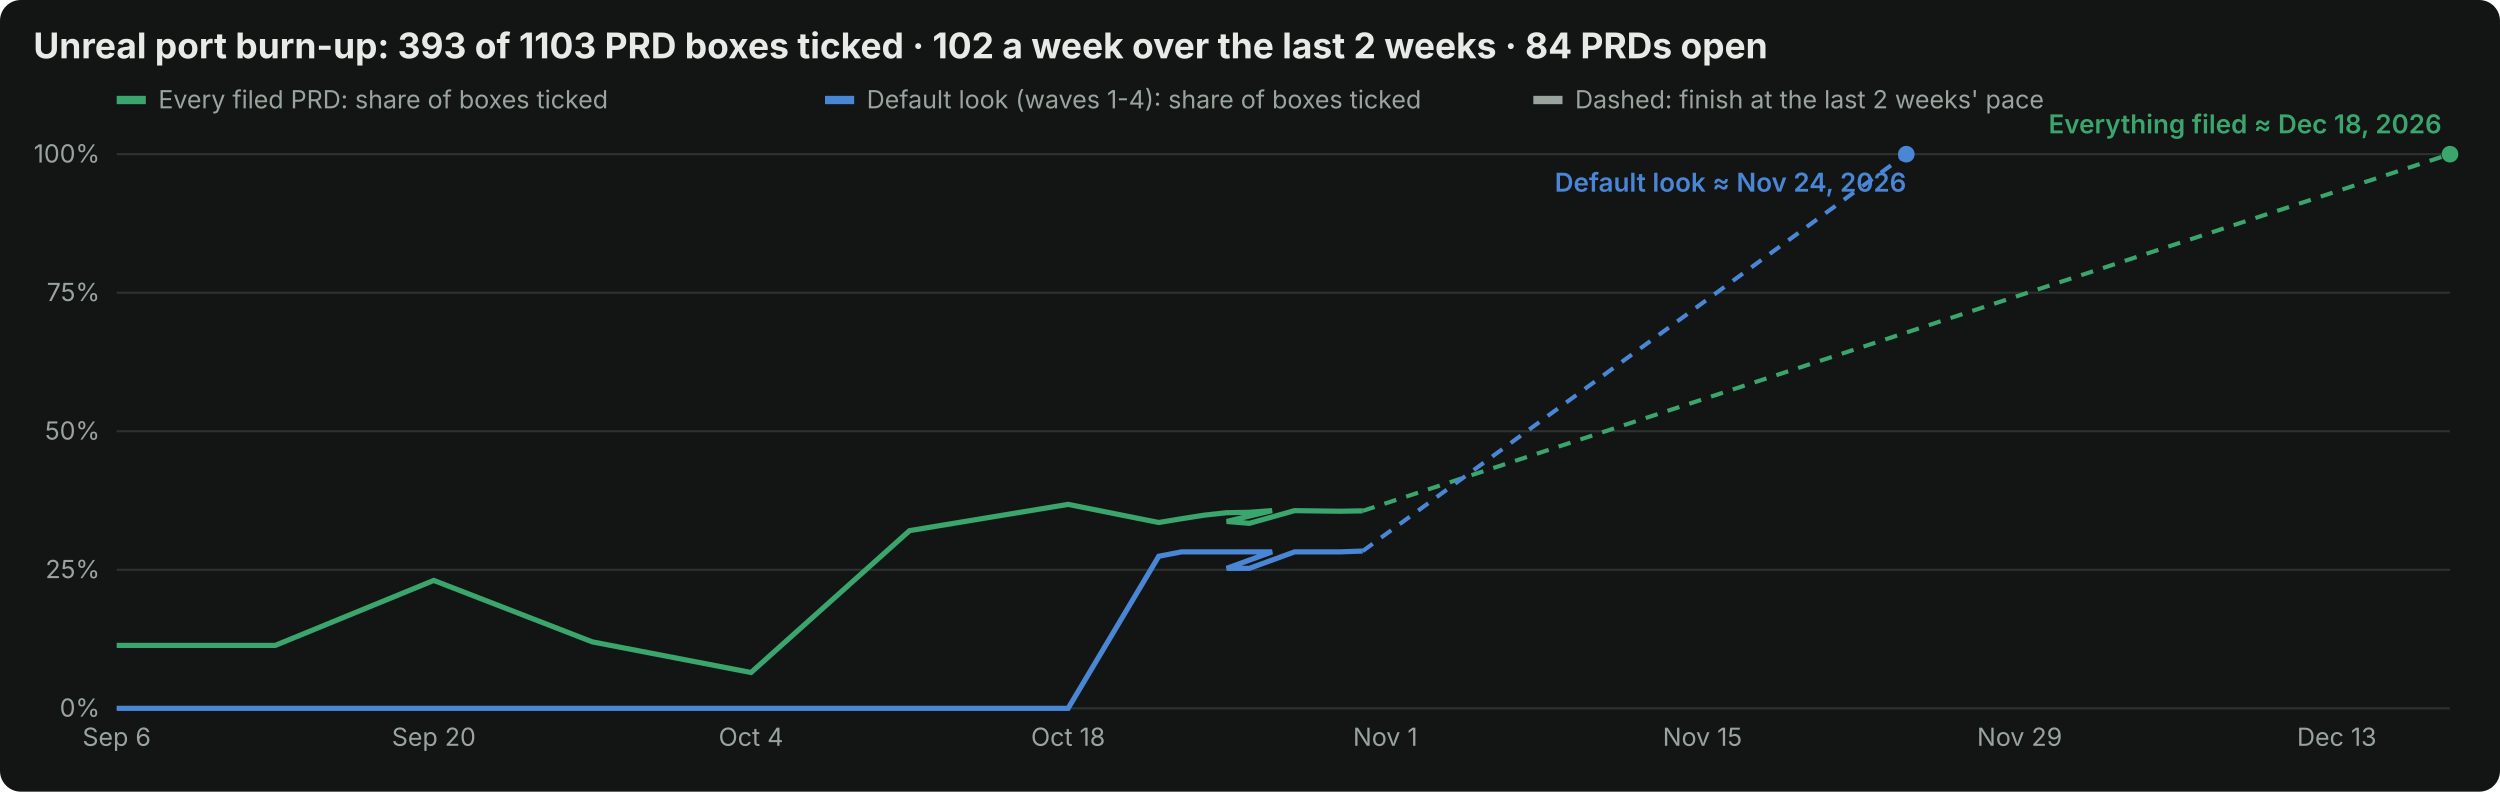
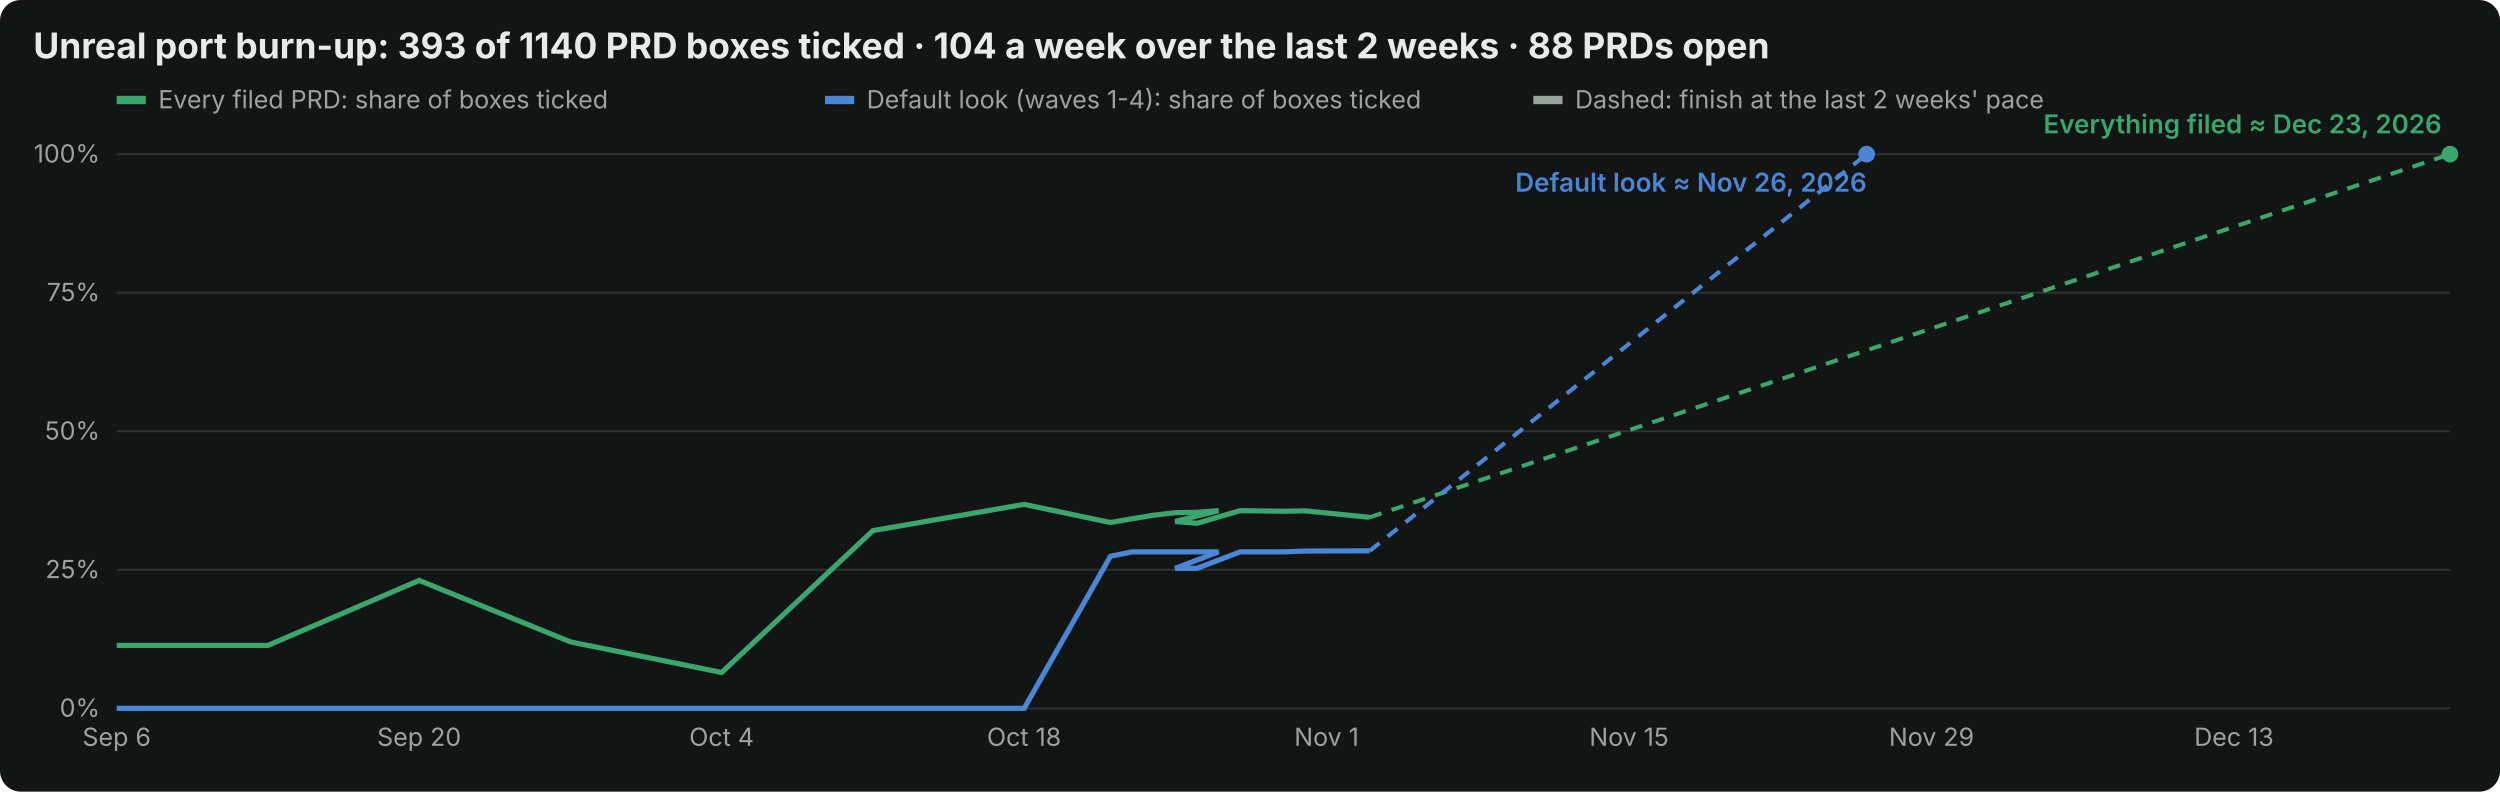
<svg xmlns="http://www.w3.org/2000/svg" viewBox="0 0 1200 380" width="1200" height="380" font-family="system-ui, -apple-system, Segoe UI, sans-serif">
  <style>.h{fill:#e7ebe8;font-size:17px;font-weight:700}.t{fill:#9aa49f;font-size:12px}.e{font-size:12.5px;font-weight:600}</style>
  <rect width="1200" height="380" rx="10" fill="#121513" />
-   <text x="16" y="28" class="h">Unreal port burn-up: 393 of 1103 PRD boxes ticked · 102 a week over the last 2 weeks · 84 PRDs open</text>
+   <text x="16" y="28" class="h">Unreal port burn-up: 393 of 1140 PRD boxes ticked · 104 a week over the last 2 weeks · 88 PRDs open</text>
  <rect x="56" y="46" width="14" height="4" fill="#3aa56c" />
  <text x="76" y="52" class="t">Every filed PRD: share of boxes ticked</text>
  <rect x="396" y="46" width="14" height="4" fill="#4a86d6" />
  <text x="416" y="52" class="t">Default look (waves 1-4): share of boxes ticked</text>
  <rect x="736" y="46" width="14" height="4" fill="#9aa49f" />
  <text x="756" y="52" class="t">Dashed: finish at the last 2 weeks' pace</text>
  <line x1="56" x2="1176" y1="340" y2="340" stroke="#2c322f" />
  <text x="48" y="344" class="t" text-anchor="end">0%</text>
  <line x1="56" x2="1176" y1="273.5" y2="273.5" stroke="#2c322f" />
  <text x="48" y="277.5" class="t" text-anchor="end">25%</text>
  <line x1="56" x2="1176" y1="207" y2="207" stroke="#2c322f" />
  <text x="48" y="211" class="t" text-anchor="end">50%</text>
  <line x1="56" x2="1176" y1="140.5" y2="140.5" stroke="#2c322f" />
  <text x="48" y="144.5" class="t" text-anchor="end">75%</text>
  <line x1="56" x2="1176" y1="74" y2="74" stroke="#2c322f" />
  <text x="48" y="78" class="t" text-anchor="end">100%</text>
  <text x="56" y="358" class="t" text-anchor="middle">Sep 6</text>
-   <text x="208.233" y="358" class="t" text-anchor="middle">Sep 20</text>
-   <text x="360.466" y="358" class="t" text-anchor="middle">Oct 4</text>
-   <text x="512.699" y="358" class="t" text-anchor="middle">Oct 18</text>
-   <text x="664.932" y="358" class="t" text-anchor="middle">Nov 1</text>
-   <text x="817.165" y="358" class="t" text-anchor="middle">Nov 15</text>
-   <text x="969.398" y="358" class="t" text-anchor="middle">Nov 29</text>
-   <text x="1121.631" y="358" class="t" text-anchor="middle">Dec 13</text>
-   <path d="M56.0,309.8L132.1,309.8L208.2,278.6L284.3,308.1L360.5,322.8L436.6,254.7L512.7,242.1L556.2,250.8L567.1,249.0L577.9,247.3L588.8,246.1L599.7,245.9L610.6,245.1L588.8,250.3L599.7,251.2L621.4,245.1L643.2,245.4L654.1,245.2" stroke="#3aa56c" stroke-width="2.5" fill="none" />
-   <path d="M56.0,340.0L132.1,340.0L208.2,340.0L284.3,340.0L360.5,340.0L436.6,340.0L512.7,340.0L556.2,267.0L567.1,264.9L577.9,264.9L588.8,264.9L599.7,264.9L610.6,264.9L588.8,272.8L599.7,272.8L621.4,264.9L643.2,264.9L654.1,264.5" stroke="#4a86d6" stroke-width="2.5" fill="none" />
-   <path d="M654.058,245.224L1176,74" stroke="#3aa56c" stroke-width="2" stroke-dasharray="6 5" fill="none" />
+   <text x="201.185" y="358" class="t" text-anchor="middle">Sep 20</text>
+   <text x="346.37" y="358" class="t" text-anchor="middle">Oct 4</text>
+   <text x="491.556" y="358" class="t" text-anchor="middle">Oct 18</text>
+   <text x="636.741" y="358" class="t" text-anchor="middle">Nov 1</text>
+   <text x="781.926" y="358" class="t" text-anchor="middle">Nov 15</text>
+   <text x="927.111" y="358" class="t" text-anchor="middle">Nov 29</text>
+   <text x="1072.296" y="358" class="t" text-anchor="middle">Dec 13</text>
+   <path d="M56.0,309.8L128.6,309.8L201.2,278.6L273.8,308.1L346.4,322.8L419.0,254.7L491.6,242.1L533.0,250.8L543.4,249.0L553.8,247.3L564.1,246.1L574.5,245.9L584.9,245.1L564.1,250.3L574.5,251.2L595.3,245.1L616.0,245.4L626.4,245.2L657.5,248.3" stroke="#3aa56c" stroke-width="2.5" fill="none" />
+   <path d="M56.0,340.0L128.6,340.0L201.2,340.0L273.8,340.0L346.4,340.0L419.0,340.0L491.6,340.0L533.0,267.0L543.4,264.9L553.8,264.9L564.1,264.9L574.5,264.9L584.9,264.9L564.1,272.8L574.5,272.8L595.3,264.9L616.0,264.9L626.4,264.5L657.5,264.4" stroke="#4a86d6" stroke-width="2.5" fill="none" />
+   <path d="M657.481,248.3L1176,74" stroke="#3aa56c" stroke-width="2" stroke-dasharray="6 5" fill="none" />
  <circle cx="1176" cy="74" r="4" fill="#3aa56c" />
-   <text x="1172" y="64" class="e" fill="#3aa56c" text-anchor="end">Everything filed ≈ Dec 18, 2026</text>
-   <path d="M654.058,264.543L915.029,74" stroke="#4a86d6" stroke-width="2" stroke-dasharray="6 5" fill="none" />
-   <circle cx="915.029" cy="74" r="4" fill="#4a86d6" />
-   <text x="915.029" y="92" class="e" fill="#4a86d6" text-anchor="end">Default look ≈ Nov 24, 2026</text>
+   <text x="1172" y="64" class="e" fill="#3aa56c" text-anchor="end">Everything filed ≈ Dec 23, 2026</text>
+   <path d="M657.481,264.389L896,74" stroke="#4a86d6" stroke-width="2" stroke-dasharray="6 5" fill="none" />
+   <circle cx="896" cy="74" r="4" fill="#4a86d6" />
+   <text x="896" y="92" class="e" fill="#4a86d6" text-anchor="end">Default look ≈ Nov 26, 2026</text>
</svg>
